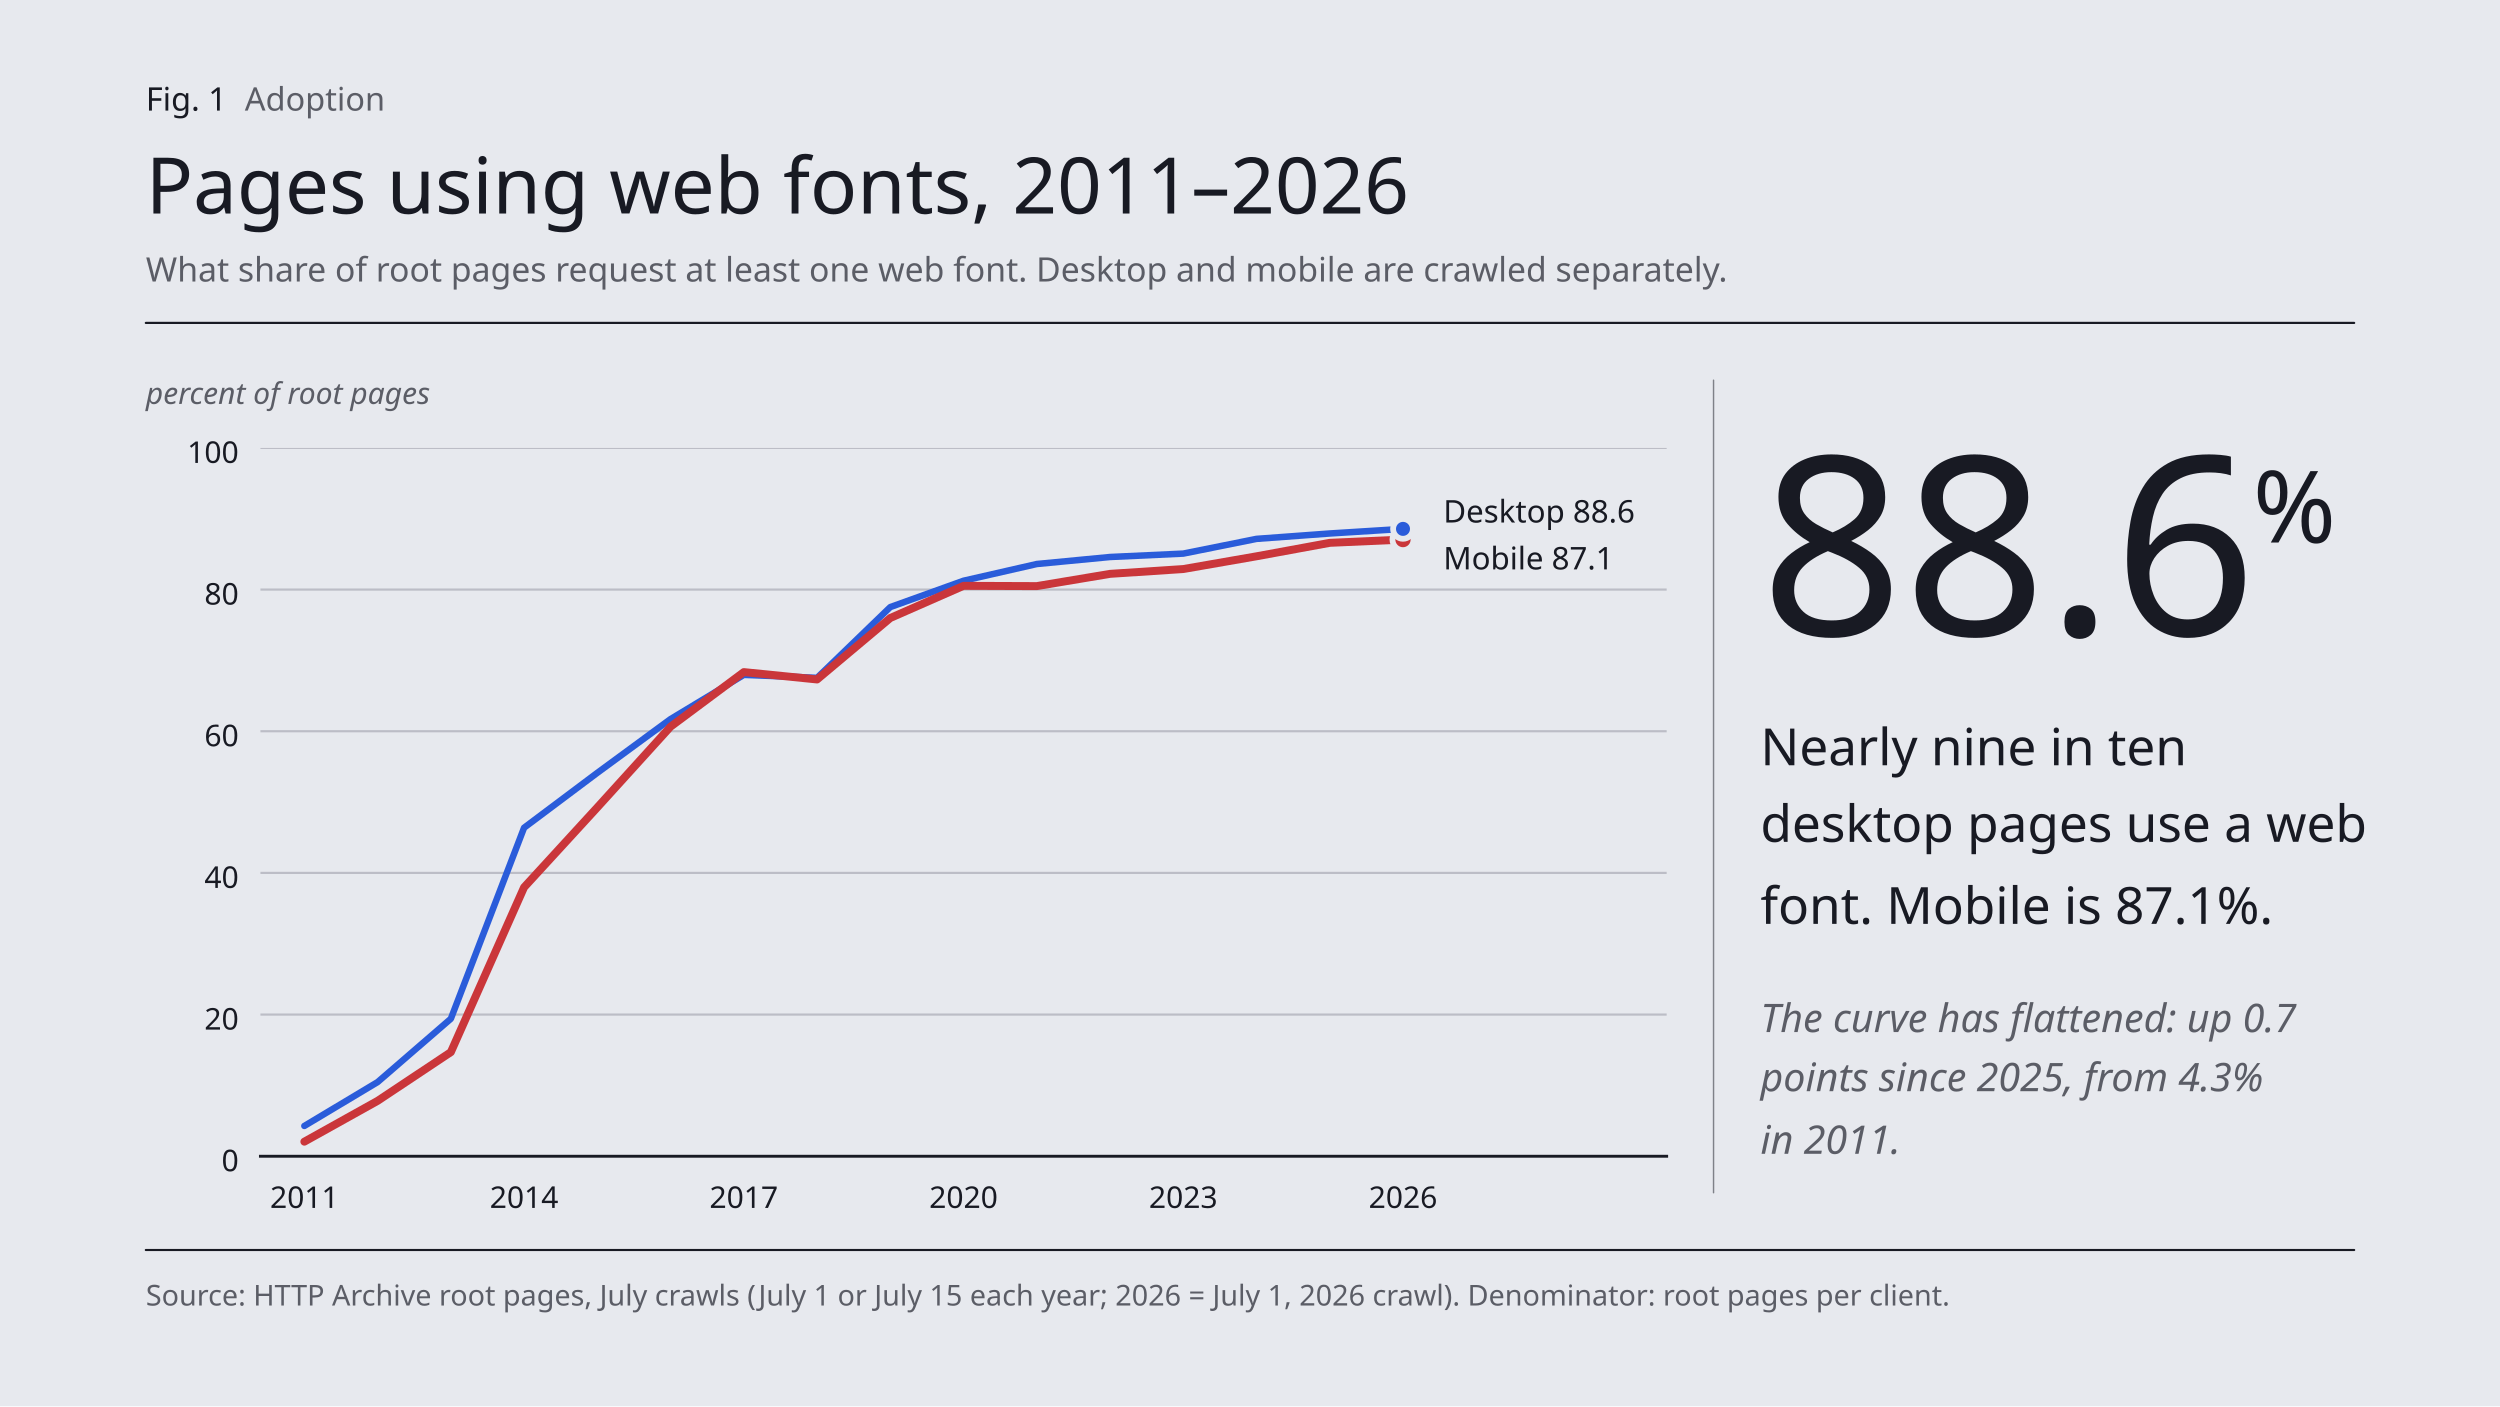
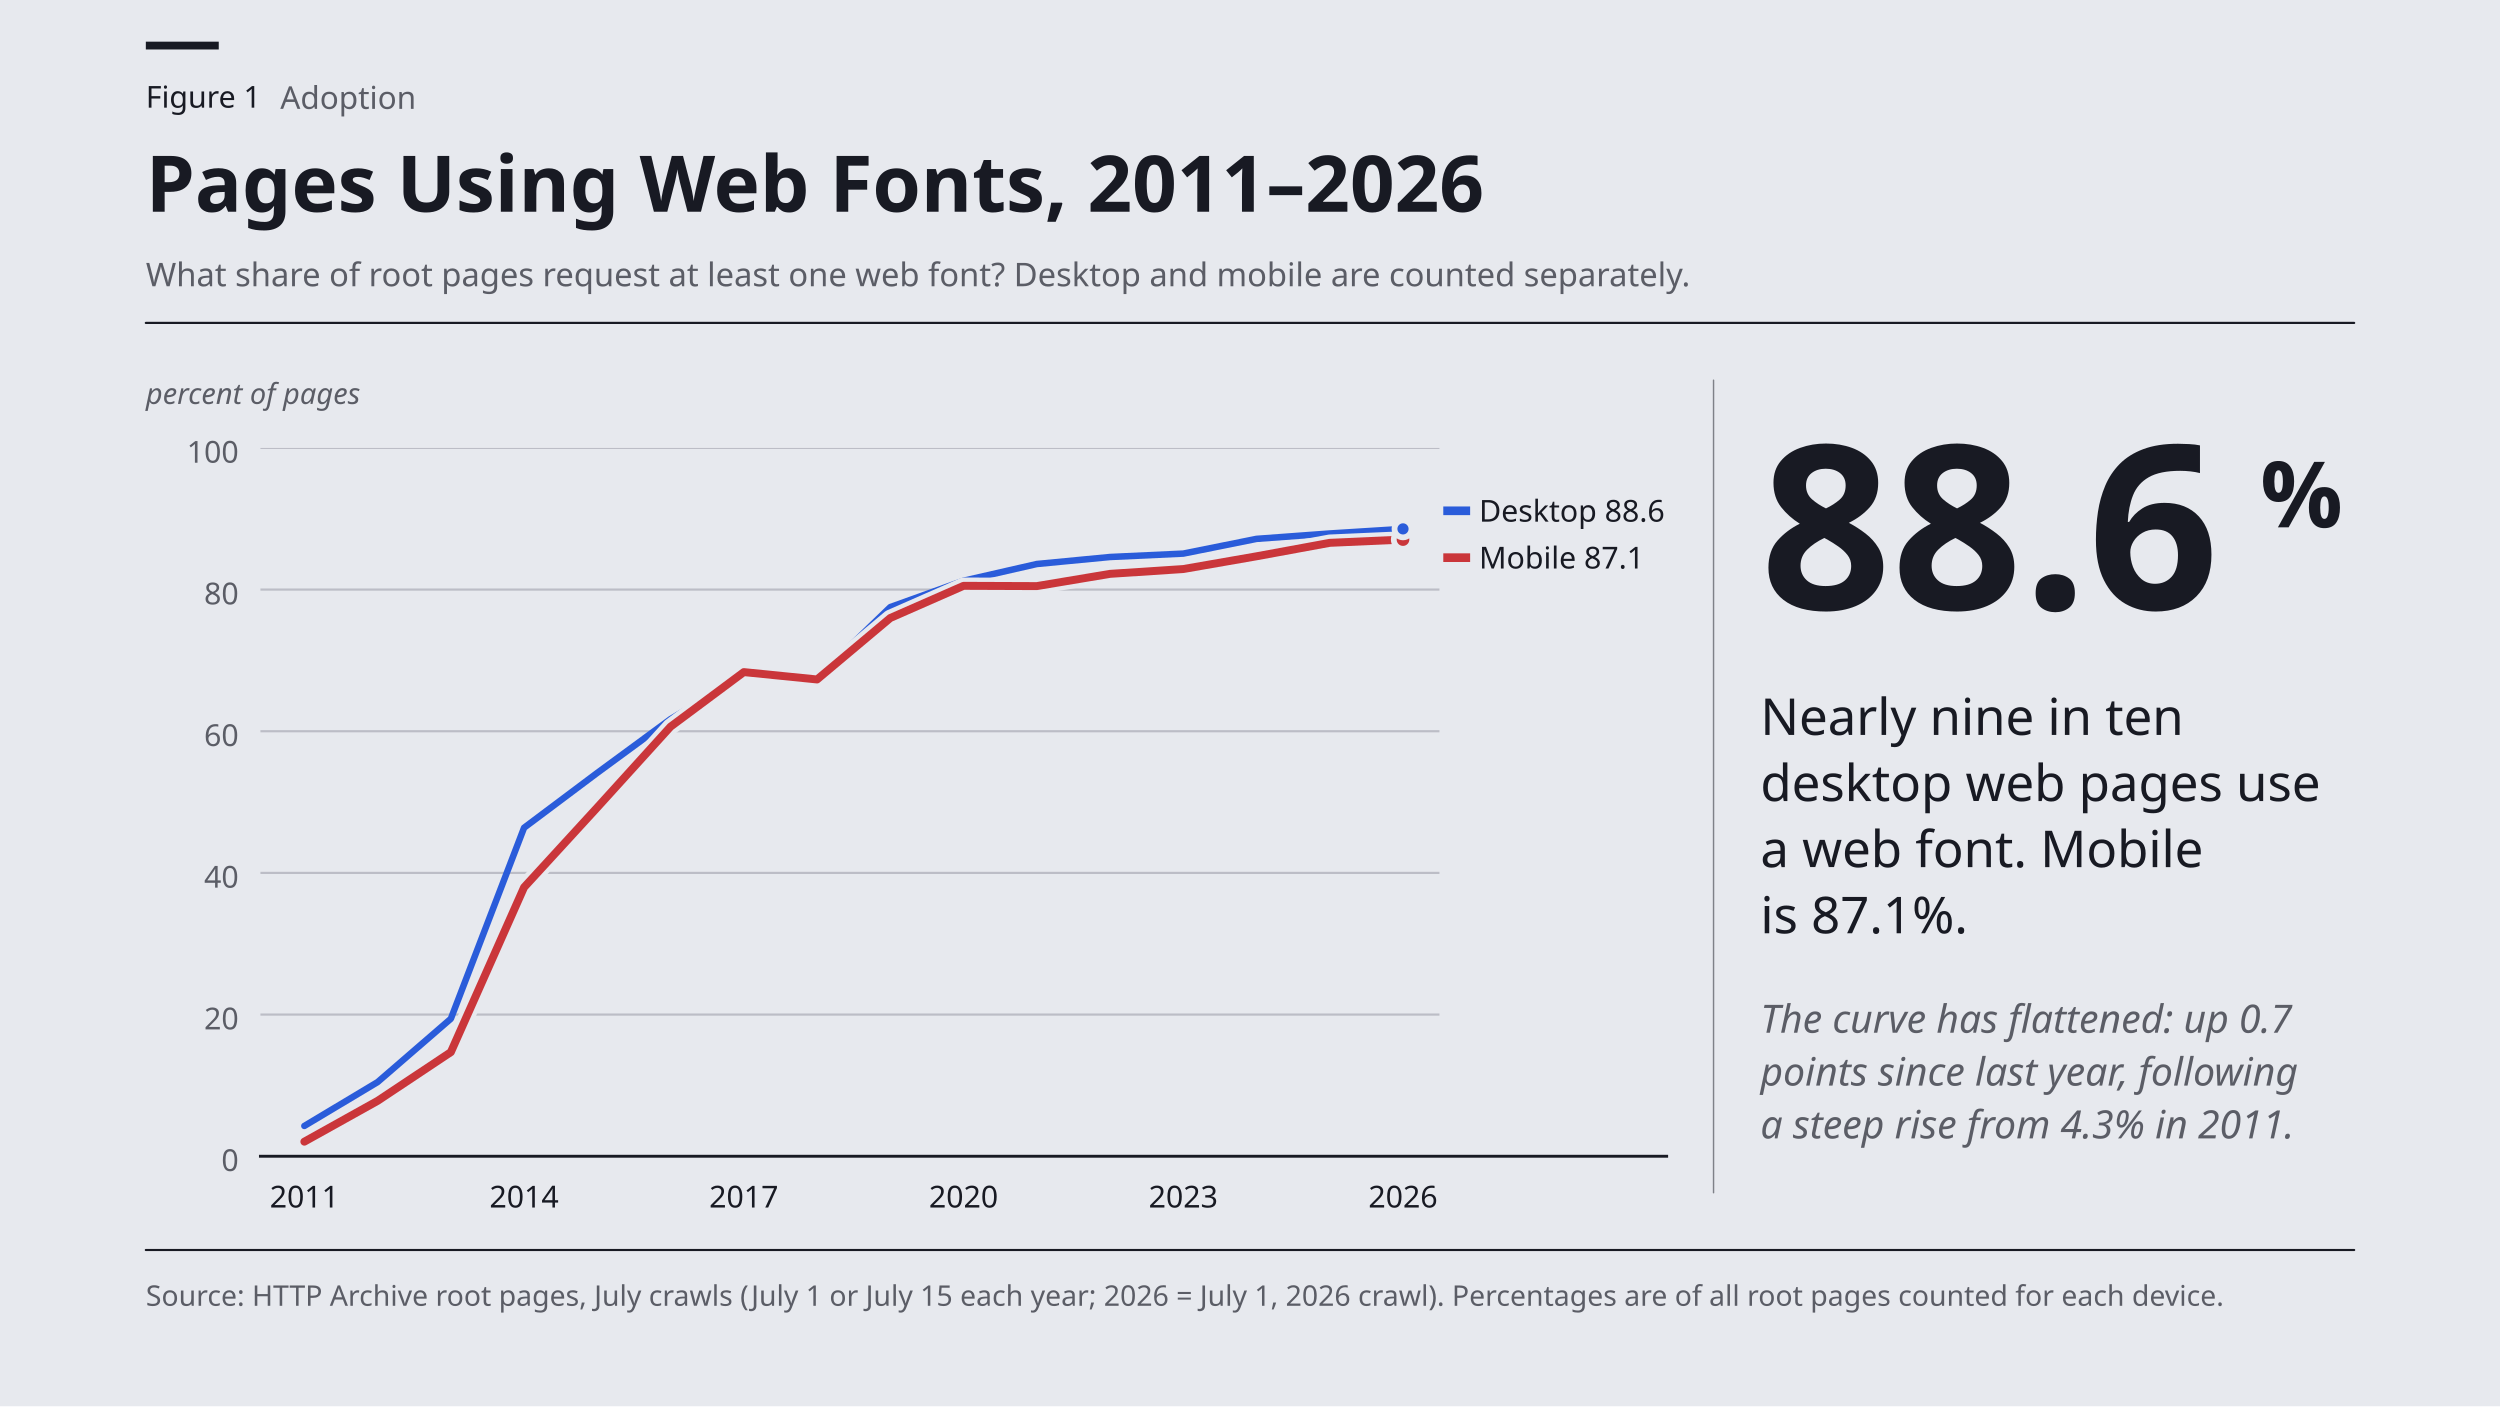
<svg xmlns="http://www.w3.org/2000/svg" xmlns:xlink="http://www.w3.org/1999/xlink" width="691.2pt" height="388.8pt" viewBox="0 0 691.2 388.8" version="1.1" data-denominator="pages">
  <defs>
    <style type="text/css">*{stroke-linejoin: round; stroke-linecap: butt}</style>
  </defs>
  <g id="figure_1">
    <g id="patch_1">
      <path d="M 0 388.8  L 691.2 388.8  L 691.2 0  L 0 0  z " style="fill: #e7e9ee" />
    </g>
    <g id="axes_1">
      <g id="patch_2">
        <path d="M 72 319.68  L 460.8 319.68  L 460.8 123.84  L 72 123.84  z " style="fill: #e7e9ee" />
      </g>
+       <g id="LineCollection_1">
+         <path d="M 72 319.68  L 397.98 319.68  " clip-path="url(#pd8cfa7a13c)" style="fill: none; stroke: #bcbdc6; stroke-width: 0.6" />
+       </g>
+       <g id="LineCollection_2">
+         <path d="M 72 280.512  L 397.98 280.512  " clip-path="url(#pd8cfa7a13c)" style="fill: none; stroke: #bcbdc6; stroke-width: 0.6" />
+       </g>
+       <g id="LineCollection_3">
+         <path d="M 72 241.344  L 397.98 241.344  " clip-path="url(#pd8cfa7a13c)" style="fill: none; stroke: #bcbdc6; stroke-width: 0.6" />
+       </g>
+       <g id="LineCollection_4">
+         <path d="M 72 202.176  L 397.98 202.176  " clip-path="url(#pd8cfa7a13c)" style="fill: none; stroke: #bcbdc6; stroke-width: 0.6" />
+       </g>
+       <g id="LineCollection_5">
+         <path d="M 72 163.008  L 397.98 163.008  " clip-path="url(#pd8cfa7a13c)" style="fill: none; stroke: #bcbdc6; stroke-width: 0.6" />
+       </g>
+       <g id="LineCollection_6">
+         <path d="M 72 123.84  L 397.98 123.84  " clip-path="url(#pd8cfa7a13c)" style="fill: none; stroke: #bcbdc6; stroke-width: 0.6" />
+       </g>
      <g id="matplotlib.axis_1">
        <g id="xtick_1">
          <g id="line2d_1" />
          <g id="text_1">
-             <text style="font-size: 8.294px; font-family: 'Funnel Sans'; text-anchor: middle; fill: #181a23" x="84.15" y="333.974" transform="rotate(-0 84.15 333.9744)">2011</text>
+             <text style="font-size: 8.37px; font-family: 'Schibsted Grotesk'; text-anchor: middle; fill: #181a23" x="84.15" y="333.854" transform="rotate(-0 84.15 333.8538)">2011</text>
          </g>
        </g>
        <g id="xtick_2">
          <g id="line2d_2" />
          <g id="text_2">
-             <text style="font-size: 8.294px; font-family: 'Funnel Sans'; text-anchor: middle; fill: #181a23" x="144.9" y="333.974" transform="rotate(-0 144.9 333.9744)">2014</text>
+             <text style="font-size: 8.37px; font-family: 'Schibsted Grotesk'; text-anchor: middle; fill: #181a23" x="144.9" y="333.854" transform="rotate(-0 144.9 333.8538)">2014</text>
          </g>
        </g>
        <g id="xtick_3">
          <g id="line2d_3" />
          <g id="text_3">
-             <text style="font-size: 8.294px; font-family: 'Funnel Sans'; text-anchor: middle; fill: #181a23" x="205.65" y="333.974" transform="rotate(-0 205.65 333.9744)">2017</text>
+             <text style="font-size: 8.37px; font-family: 'Schibsted Grotesk'; text-anchor: middle; fill: #181a23" x="205.65" y="333.854" transform="rotate(-0 205.65 333.8538)">2017</text>
          </g>
        </g>
        <g id="xtick_4">
          <g id="line2d_4" />
          <g id="text_4">
-             <text style="font-size: 8.294px; font-family: 'Funnel Sans'; text-anchor: middle; fill: #181a23" x="266.4" y="333.974" transform="rotate(-0 266.4 333.9744)">2020</text>
+             <text style="font-size: 8.37px; font-family: 'Schibsted Grotesk'; text-anchor: middle; fill: #181a23" x="266.4" y="333.854" transform="rotate(-0 266.4 333.8538)">2020</text>
          </g>
        </g>
        <g id="xtick_5">
          <g id="line2d_5" />
          <g id="text_5">
-             <text style="font-size: 8.294px; font-family: 'Funnel Sans'; text-anchor: middle; fill: #181a23" x="327.15" y="333.974" transform="rotate(-0 327.15 333.9744)">2023</text>
+             <text style="font-size: 8.37px; font-family: 'Schibsted Grotesk'; text-anchor: middle; fill: #181a23" x="327.15" y="333.854" transform="rotate(-0 327.15 333.8538)">2023</text>
          </g>
        </g>
        <g id="xtick_6">
          <g id="line2d_6" />
          <g id="text_6">
-             <text style="font-size: 8.294px; font-family: 'Funnel Sans'; text-anchor: middle; fill: #181a23" x="387.9" y="333.974" transform="rotate(-0 387.9 333.9744)">2026</text>
+             <text style="font-size: 8.37px; font-family: 'Schibsted Grotesk'; text-anchor: middle; fill: #181a23" x="387.9" y="333.854" transform="rotate(-0 387.9 333.8538)">2026</text>
          </g>
        </g>
      </g>
      <g id="matplotlib.axis_2">
        <g id="ytick_1">
-           <g id="line2d_7">
-             <path d="M 72 319.68  L 460.8 319.68  " clip-path="url(#p3396820775)" style="fill: none; stroke: #bcbdc6; stroke-width: 0.6; stroke-linecap: round" />
-           </g>
+           <g id="line2d_7" />
+           <g id="text_7">
+             <text style="font-size: 8.37px; font-family: 'Schibsted Grotesk'; text-anchor: end; fill: #5b5d66" x="66" y="323.767" transform="rotate(-0 66 323.7669)">0</text>
+           </g>
+         </g>
+         <g id="ytick_2">
          <g id="line2d_8" />
-           <g id="text_7">
-             <text style="font-size: 8.294px; font-family: 'Funnel Sans'; text-anchor: end; fill: #181a23" x="66" y="323.827" transform="rotate(-0 66 323.8272)">0</text>
-           </g>
-         </g>
-         <g id="ytick_2">
-           <g id="line2d_9">
-             <path d="M 72 280.512  L 460.8 280.512  " clip-path="url(#p3396820775)" style="fill: none; stroke: #bcbdc6; stroke-width: 0.6; stroke-linecap: round" />
-           </g>
+           <g id="text_8">
+             <text style="font-size: 8.37px; font-family: 'Schibsted Grotesk'; text-anchor: end; fill: #5b5d66" x="66" y="284.599" transform="rotate(-0 66 284.5989)">20</text>
+           </g>
+         </g>
+         <g id="ytick_3">
+           <g id="line2d_9" />
+           <g id="text_9">
+             <text style="font-size: 8.37px; font-family: 'Schibsted Grotesk'; text-anchor: end; fill: #5b5d66" x="66" y="245.431" transform="rotate(-0 66 245.4309)">40</text>
+           </g>
+         </g>
+         <g id="ytick_4">
          <g id="line2d_10" />
-           <g id="text_8">
-             <text style="font-size: 8.294px; font-family: 'Funnel Sans'; text-anchor: end; fill: #181a23" x="66" y="284.659" transform="rotate(-0 66 284.6592)">20</text>
-           </g>
-         </g>
-         <g id="ytick_3">
-           <g id="line2d_11">
-             <path d="M 72 241.344  L 460.8 241.344  " clip-path="url(#p3396820775)" style="fill: none; stroke: #bcbdc6; stroke-width: 0.6; stroke-linecap: round" />
-           </g>
+           <g id="text_10">
+             <text style="font-size: 8.37px; font-family: 'Schibsted Grotesk'; text-anchor: end; fill: #5b5d66" x="66" y="206.263" transform="rotate(-0 66 206.2629)">60</text>
+           </g>
+         </g>
+         <g id="ytick_5">
+           <g id="line2d_11" />
+           <g id="text_11">
+             <text style="font-size: 8.37px; font-family: 'Schibsted Grotesk'; text-anchor: end; fill: #5b5d66" x="66" y="167.095" transform="rotate(-0 66 167.0949)">80</text>
+           </g>
+         </g>
+         <g id="ytick_6">
          <g id="line2d_12" />
-           <g id="text_9">
-             <text style="font-size: 8.294px; font-family: 'Funnel Sans'; text-anchor: end; fill: #181a23" x="66" y="245.491" transform="rotate(-0 66 245.4912)">40</text>
-           </g>
-         </g>
-         <g id="ytick_4">
-           <g id="line2d_13">
-             <path d="M 72 202.176  L 460.8 202.176  " clip-path="url(#p3396820775)" style="fill: none; stroke: #bcbdc6; stroke-width: 0.6; stroke-linecap: round" />
-           </g>
-           <g id="line2d_14" />
-           <g id="text_10">
-             <text style="font-size: 8.294px; font-family: 'Funnel Sans'; text-anchor: end; fill: #181a23" x="66" y="206.323" transform="rotate(-0 66 206.3232)">60</text>
-           </g>
-         </g>
-         <g id="ytick_5">
-           <g id="line2d_15">
-             <path d="M 72 163.008  L 460.8 163.008  " clip-path="url(#p3396820775)" style="fill: none; stroke: #bcbdc6; stroke-width: 0.6; stroke-linecap: round" />
-           </g>
-           <g id="line2d_16" />
-           <g id="text_11">
-             <text style="font-size: 8.294px; font-family: 'Funnel Sans'; text-anchor: end; fill: #181a23" x="66" y="167.155" transform="rotate(-0 66 167.1552)">80</text>
-           </g>
-         </g>
-         <g id="ytick_6">
-           <g id="line2d_17">
-             <path d="M 72 123.84  L 460.8 123.84  " clip-path="url(#p3396820775)" style="fill: none; stroke: #bcbdc6; stroke-width: 0.6; stroke-linecap: round" />
-           </g>
-           <g id="line2d_18" />
          <g id="text_12">
-             <text style="font-size: 8.294px; font-family: 'Funnel Sans'; text-anchor: end; fill: #181a23" x="66" y="127.987" transform="rotate(-0 66 127.9872)">100</text>
+             <text style="font-size: 8.37px; font-family: 'Schibsted Grotesk'; text-anchor: end; fill: #5b5d66" x="66" y="127.927" transform="rotate(-0 66 127.9269)">100</text>
          </g>
        </g>
      </g>
      <g id="patch_3">
        <path d="M 72 319.68  L 460.8 319.68  " style="fill: none; stroke: #181a23; stroke-width: 0.8; stroke-linejoin: miter; stroke-linecap: square" />
      </g>
-       <g id="line2d_19">
-         <path d="M 84.15 311.298  L 104.4 299.176  L 124.65 281.667  L 144.9 228.849  L 165.15 213.672  L 185.4 198.808  L 205.65 186.587  L 225.9 187.41  L 246.15 167.845  L 266.4 160.56  L 286.65 155.938  L 306.9 153.999  L 327.15 153.059  L 347.4 148.986  L 367.65 147.497  L 387.9 146.225  " clip-path="url(#p3396820775)" style="fill: none; stroke: #2a5cda; stroke-width: 1.8; stroke-linecap: round" />
+       <g id="line2d_13">
+         <path d="M 84.15 311.298  L 104.4 299.176  L 124.65 281.667  L 144.9 228.849  L 165.15 213.672  L 185.4 198.808  L 205.65 186.587  L 225.9 187.41  L 246.15 167.845  L 266.4 160.56  L 286.65 155.938  L 306.9 153.999  L 327.15 153.059  L 347.4 148.986  L 367.65 147.497  L 387.9 146.225  " clip-path="url(#pd8cfa7a13c)" style="fill: none; stroke: #2a5cda; stroke-width: 1.8; stroke-linecap: round" />
      </g>
      <g id="text_13">
        <g id="patch_4">
-           <path d="M 398.001 147.66  L 450.404 147.66  L 450.404 134.786  L 398.001 134.786  z " style="fill: #e7e9ee" />
-         </g>
-         <text style="font-size: 8.64px; font-family: 'Funnel Sans'; text-anchor: start; fill: #181a23" x="399.038" y="144.463" transform="rotate(-0 399.0375 144.4631)">Desktop 88.6</text>
+           <path d="M 407.933 147.393  L 461.211 147.393  L 461.211 135.053  L 407.933 135.053  z " style="fill: #e7e9ee" />
+         </g>
+         <text style="font-size: 8.37px; font-family: 'Schibsted Grotesk'; text-anchor: start; fill: #181a23" x="408.938" y="144.231" transform="rotate(-0 408.9375 144.2311)">Desktop 88.6</text>
      </g>
      <g id="text_14">
        <g id="patch_5">
-           <path d="M 398.001 160.62  L 444.673 160.62  L 444.673 147.746  L 398.001 147.746  z " style="fill: #e7e9ee" />
-         </g>
-         <text style="font-size: 8.64px; font-family: 'Funnel Sans'; text-anchor: start; fill: #181a23" x="399.038" y="157.423" transform="rotate(-0 399.0375 157.4231)">Mobile 87.1</text>
-       </g>
-       <g id="line2d_20">
-         <path d="M 84.15 315.646  L 104.4 304.365  L 124.65 290.892  L 144.9 245.32  L 165.15 223.229  L 185.4 200.903  L 205.65 185.823  L 225.9 187.86  L 246.15 170.861  L 266.4 161.97  L 286.65 162.048  L 306.9 158.66  L 327.15 157.329  L 347.4 153.804  L 367.65 150.083  L 387.9 149.182  " clip-path="url(#p3396820775)" style="fill: none; stroke: #ca363a; stroke-width: 2.2; stroke-linecap: round" />
+           <path d="M 407.933 160.353  L 450.734 160.353  L 450.734 148.013  L 407.933 148.013  z " style="fill: #e7e9ee" />
+         </g>
+         <text style="font-size: 8.37px; font-family: 'Schibsted Grotesk'; text-anchor: start; fill: #181a23" x="408.938" y="157.191" transform="rotate(-0 408.9375 157.1911)">Mobile 87.1</text>
+       </g>
+       <g id="line2d_14">
+         <path d="M 84.15 315.646  L 104.4 304.365  L 124.65 290.892  L 144.9 245.32  L 165.15 223.229  L 185.4 200.903  L 205.65 185.823  L 225.9 187.86  L 246.15 170.861  L 266.4 161.97  L 286.65 162.048  L 306.9 158.66  L 327.15 157.329  L 347.4 153.804  L 367.65 150.083  L 387.9 149.182  " clip-path="url(#pd8cfa7a13c)" style="fill: none; stroke: #e7e9ee; stroke-width: 4.6; stroke-linecap: round" />
+         <path d="M 84.15 315.646  L 104.4 304.365  L 124.65 290.892  L 144.9 245.32  L 165.15 223.229  L 185.4 200.903  L 205.65 185.823  L 225.9 187.86  L 246.15 170.861  L 266.4 161.97  L 286.65 162.048  L 306.9 158.66  L 327.15 157.329  L 347.4 153.804  L 367.65 150.083  L 387.9 149.182  " clip-path="url(#pd8cfa7a13c)" style="fill: none; stroke: #ca363a; stroke-width: 2.2; stroke-linecap: round" />
      </g>
      <g id="PathCollection_1">
        <defs>
-           <path id="mbe6658099c" d="M 0 2.915  C 0.773 2.915 1.515 2.608 2.062 2.062  C 2.608 1.515 2.915 0.773 2.915 0  C 2.915 -0.773 2.608 -1.515 2.062 -2.062  C 1.515 -2.608 0.773 -2.915 0 -2.915  C -0.773 -2.915 -1.515 -2.608 -2.062 -2.062  C -2.608 -1.515 -2.915 -0.773 -2.915 0  C -2.915 0.773 -2.608 1.515 -2.062 2.062  C -1.515 2.608 -0.773 2.915 0 2.915  z " style="stroke: #e7e9ee; stroke-width: 1.6" />
+           <path id="me33ec693b8" d="M 0 2.55  C 0.676 2.55 1.325 2.281 1.803 1.803  C 2.281 1.325 2.55 0.676 2.55 0  C 2.55 -0.676 2.281 -1.325 1.803 -1.803  C 1.325 -2.281 0.676 -2.55 0 -2.55  C -0.676 -2.55 -1.325 -2.281 -1.803 -1.803  C -2.281 -1.325 -2.55 -0.676 -2.55 0  C -2.55 0.676 -2.281 1.325 -1.803 1.803  C -1.325 2.281 -0.676 2.55 0 2.55  z " style="stroke: #e7e9ee; stroke-width: 1.6" />
        </defs>
-         <g clip-path="url(#p3396820775)">
-           <use xlink:href="#mbe6658099c" x="387.9" y="149.182" style="fill: #ca363a; stroke: #e7e9ee; stroke-width: 1.6" />
+         <g clip-path="url(#pd8cfa7a13c)">
+           <use xlink:href="#me33ec693b8" x="387.9" y="149.182" style="fill: #ca363a; stroke: #e7e9ee; stroke-width: 1.6" />
        </g>
      </g>
      <g id="PathCollection_2">
        <defs>
-           <path id="m2f42e2963a" d="M 0 2.739  C 0.726 2.739 1.423 2.45 1.936 1.936  C 2.45 1.423 2.739 0.726 2.739 0  C 2.739 -0.726 2.45 -1.423 1.936 -1.936  C 1.423 -2.45 0.726 -2.739 0 -2.739  C -0.726 -2.739 -1.423 -2.45 -1.936 -1.936  C -2.45 -1.423 -2.739 -0.726 -2.739 0  C -2.739 0.726 -2.45 1.423 -1.936 1.936  C -1.423 2.45 -0.726 2.739 0 2.739  z " style="stroke: #e7e9ee; stroke-width: 1.6" />
+           <path id="m43c6a01f9d" d="M 0 2.345  C 0.622 2.345 1.219 2.098 1.658 1.658  C 2.098 1.219 2.345 0.622 2.345 0  C 2.345 -0.622 2.098 -1.219 1.658 -1.658  C 1.219 -2.098 0.622 -2.345 0 -2.345  C -0.622 -2.345 -1.219 -2.098 -1.658 -1.658  C -2.098 -1.219 -2.345 -0.622 -2.345 0  C -2.345 0.622 -2.098 1.219 -1.658 1.658  C -1.219 2.098 -0.622 2.345 0 2.345  z " style="stroke: #e7e9ee; stroke-width: 1.6" />
        </defs>
-         <g clip-path="url(#p3396820775)">
-           <use xlink:href="#m2f42e2963a" x="387.9" y="146.225" style="fill: #2a5cda; stroke: #e7e9ee; stroke-width: 1.6" />
-         </g>
-       </g>
-     </g>
-     <g id="line2d_21">
+         <g clip-path="url(#pd8cfa7a13c)">
+           <use xlink:href="#m43c6a01f9d" x="387.9" y="146.225" style="fill: #2a5cda; stroke: #e7e9ee; stroke-width: 1.6" />
+         </g>
+       </g>
+       <g id="line2d_15">
+         <path d="M 399.038 141.223  L 406.462 141.223  " style="fill: none; stroke: #2a5cda; stroke-width: 2.4" />
+       </g>
+       <g id="line2d_16">
+         <path d="M 399.038 154.183  L 406.462 154.183  " style="fill: none; stroke: #ca363a; stroke-width: 2.4" />
+       </g>
+     </g>
+     <g id="patch_6">
+       <path d="M 40.32 13.68  L 60.48 13.68  L 60.48 11.52  L 40.32 11.52  z " style="fill: #181a23" />
+     </g>
+     <g id="line2d_17">
      <path d="M 40.32 89.28  L 650.88 89.28  " style="fill: none; stroke: #181a23; stroke-width: 0.6; stroke-linecap: round" />
    </g>
-     <g id="line2d_22">
+     <g id="line2d_18">
      <path d="M 40.32 345.6  L 650.88 345.6  " style="fill: none; stroke: #181a23; stroke-width: 0.6; stroke-linecap: round" />
    </g>
-     <g id="line2d_23">
+     <g id="line2d_19">
      <path d="M 473.76 105.12  L 473.76 329.76  " style="fill: none; stroke: #181a23; stroke-opacity: 0.5; stroke-width: 0.4; stroke-linecap: round" />
    </g>
    <g id="text_15">
-       <text style="font-size: 8.986px; font-family: 'Funnel Sans'; text-anchor: start; fill: #181a23" x="40.32" y="30.586" transform="rotate(-0 40.32 30.5856)">Fig. 1</text>
+       <text style="font-weight: 500; font-size: 8.37px; font-family: 'Schibsted Grotesk'; text-anchor: start; fill: #181a23" x="40.32" y="29.774" transform="rotate(-0 40.32 29.77383)">Figure 1</text>
    </g>
    <g id="text_16">
-       <text style="font-size: 8.986px; font-family: 'Funnel Sans'; text-anchor: start; fill: #5b5d66" x="67.68" y="30.586" transform="rotate(-0 67.68 30.5856)">Adoption</text>
+       <text style="font-size: 8.705px; font-family: 'Schibsted Grotesk'; text-anchor: start; fill: #5b5d66" x="77.49" y="30.101" transform="rotate(-0 77.49 30.10078)">Adoption</text>
    </g>
    <g id="text_17">
-       <text style="font-weight: 500; font-size: 21.6px; font-family: 'Funnel Display'; text-anchor: start; fill: #181a23" x="40.32" y="59.04" transform="rotate(-0 40.32 59.04)">Pages using web fonts, 2011–2026</text>
+       <text style="font-weight: 600; font-size: 21.6px; font-family: 'Schibsted Grotesk'; text-anchor: start; fill: #181a23" x="40.32" y="58.534" transform="rotate(-0 40.32 58.53375)">Pages Using Web Fonts, 2011–2026</text>
    </g>
    <g id="text_18">
-       <text style="font-size: 9.331px; font-family: 'Funnel Sans'; text-anchor: start; fill: #5b5d66" x="40.32" y="77.839" transform="rotate(-0 40.32 77.83934)">What share of root pages request at least one web font. Desktop and mobile are crawled separately.</text>
+       <text style="font-size: 9.04px; font-family: 'Schibsted Grotesk'; text-anchor: start; fill: #5b5d66" x="40.32" y="79.139" transform="rotate(-0 40.32 79.13913)">What share of root pages request at least one web font? Desktop and mobile are counted separately.</text>
    </g>
    <g id="text_19">
-       <text style="font-style: italic; font-size: 8.294px; font-family: 'Funnel Sans'; text-anchor: start; fill: #5b5d66" x="40.32" y="111.686" transform="rotate(-0 40.32 111.6864)">percent of root pages</text>
+       <text style="font-style: italic; font-size: 8.035px; font-family: 'Schibsted Grotesk'; text-anchor: start; fill: #5b5d66" x="40.32" y="111.688" transform="rotate(-0 40.32 111.6884)">percent of pages</text>
    </g>
    <g id="text_20">
-       <text style="font-weight: 300; font-size: 69.12px; font-family: 'Funnel Display'; text-anchor: start; fill: #181a23" x="486.72" y="175.68" transform="rotate(-0 486.72 175.68)">88.6</text>
+       <text style="font-weight: 700; font-size: 63.36px; font-family: 'Schibsted Grotesk'; text-anchor: start; fill: #181a23" x="486.72" y="168.435" transform="rotate(-0 486.72 168.435)">88.6</text>
    </g>
    <g id="text_21">
-       <text style="font-weight: 300; font-size: 27.648px; font-family: 'Funnel Display'; text-anchor: start; fill: #181a23" x="622.877" y="150.007" transform="rotate(-0 622.8771 150.0069)">%</text>
+       <text style="font-weight: 700; font-size: 25.344px; font-family: 'Schibsted Grotesk'; text-anchor: start; fill: #181a23" x="624.908" y="145.792" transform="rotate(-0 624.9081 145.7923)">%</text>
    </g>
    <g id="text_22">
-       <text style="font-size: 14.17px; font-family: 'Funnel Sans'; fill: #181a23" transform="translate(486.72 211.573)">Nearly nine in ten</text>
-       <text style="font-size: 14.17px; font-family: 'Funnel Sans'; fill: #181a23" transform="translate(486.72 232.7566)">desktop pages use a web</text>
-       <text style="font-size: 14.17px; font-family: 'Funnel Sans'; fill: #181a23" transform="translate(486.72 255.4279)">font. Mobile is 87.1%.</text>
+       <text style="font-size: 14.062px; font-family: 'Schibsted Grotesk'; text-anchor: start; fill: #181a23" x="486.72" y="203.192" transform="rotate(-0 486.72 203.1917)">Nearly nine in ten</text>
    </g>
    <g id="text_23">
-       <text style="font-style: italic; font-size: 10.9px; font-family: 'Funnel Sans'; fill: #5b5d66" transform="translate(486.72 285.3503)">The curve has flattened: up 0.7</text>
-       <text style="font-style: italic; font-size: 10.9px; font-family: 'Funnel Sans'; fill: #5b5d66" transform="translate(486.72 301.6999)">points since 2025, from 4.3%</text>
-       <text style="font-style: italic; font-size: 10.9px; font-family: 'Funnel Sans'; fill: #5b5d66" transform="translate(486.72 319.0031)">in 2011.</text>
+       <text style="font-size: 14.062px; font-family: 'Schibsted Grotesk'; text-anchor: start; fill: #181a23" x="486.72" y="221.472" transform="rotate(-0 486.72 221.4717)">desktop web pages use</text>
    </g>
    <g id="text_24">
-       <text style="font-size: 7.949px; font-family: 'Funnel Sans'; text-anchor: start; fill: #5b5d66" x="40.32" y="360.957" transform="rotate(-0 40.32 360.9575)">Source: HTTP Archive root pages, July crawls (July 1 or July 15 each year; 2026 = July 1, 2026 crawl). Denominator: root pages per client.</text>
+       <text style="font-size: 14.062px; font-family: 'Schibsted Grotesk'; text-anchor: start; fill: #181a23" x="486.72" y="239.752" transform="rotate(-0 486.72 239.7518)">a web font. Mobile</text>
+     </g>
+     <g id="text_25">
+       <text style="font-size: 14.062px; font-family: 'Schibsted Grotesk'; text-anchor: start; fill: #181a23" x="486.72" y="258.032" transform="rotate(-0 486.72 258.0319)">is 87.1%.</text>
+     </g>
+     <g id="text_26">
+       <text style="font-style: italic; font-size: 10.817px; font-family: 'Schibsted Grotesk'; text-anchor: start; fill: #5b5d66" x="486.72" y="285.541" transform="rotate(-0 486.72 285.5409)">The curve has flattened: up 0.7</text>
+     </g>
+     <g id="text_27">
+       <text style="font-style: italic; font-size: 10.817px; font-family: 'Schibsted Grotesk'; text-anchor: start; fill: #5b5d66" x="486.72" y="300.143" transform="rotate(-0 486.72 300.1434)">points since last year, following</text>
+     </g>
+     <g id="text_28">
+       <text style="font-style: italic; font-size: 10.817px; font-family: 'Schibsted Grotesk'; text-anchor: start; fill: #5b5d66" x="486.72" y="314.746" transform="rotate(-0 486.72 314.7458)">a steep rise from 4.3% in 2011.</text>
+     </g>
+     <g id="text_29">
+       <text style="font-size: 7.855px; font-family: 'Schibsted Grotesk'; text-anchor: start; fill: #5b5d66" x="40.32" y="361.022" transform="rotate(-0 40.32 361.0216)">Source: HTTP Archive root pages, July crawls (July 1 or July 15 each year; 2026 = July 1, 2026 crawl). Percentages are of all root pages counted for each device.</text>
    </g>
  </g>
  <defs>
-     <clipPath id="p3396820775">
+     <clipPath id="pd8cfa7a13c">
      <rect x="72" y="123.84" width="388.8" height="195.84" />
    </clipPath>
  </defs>
</svg>
